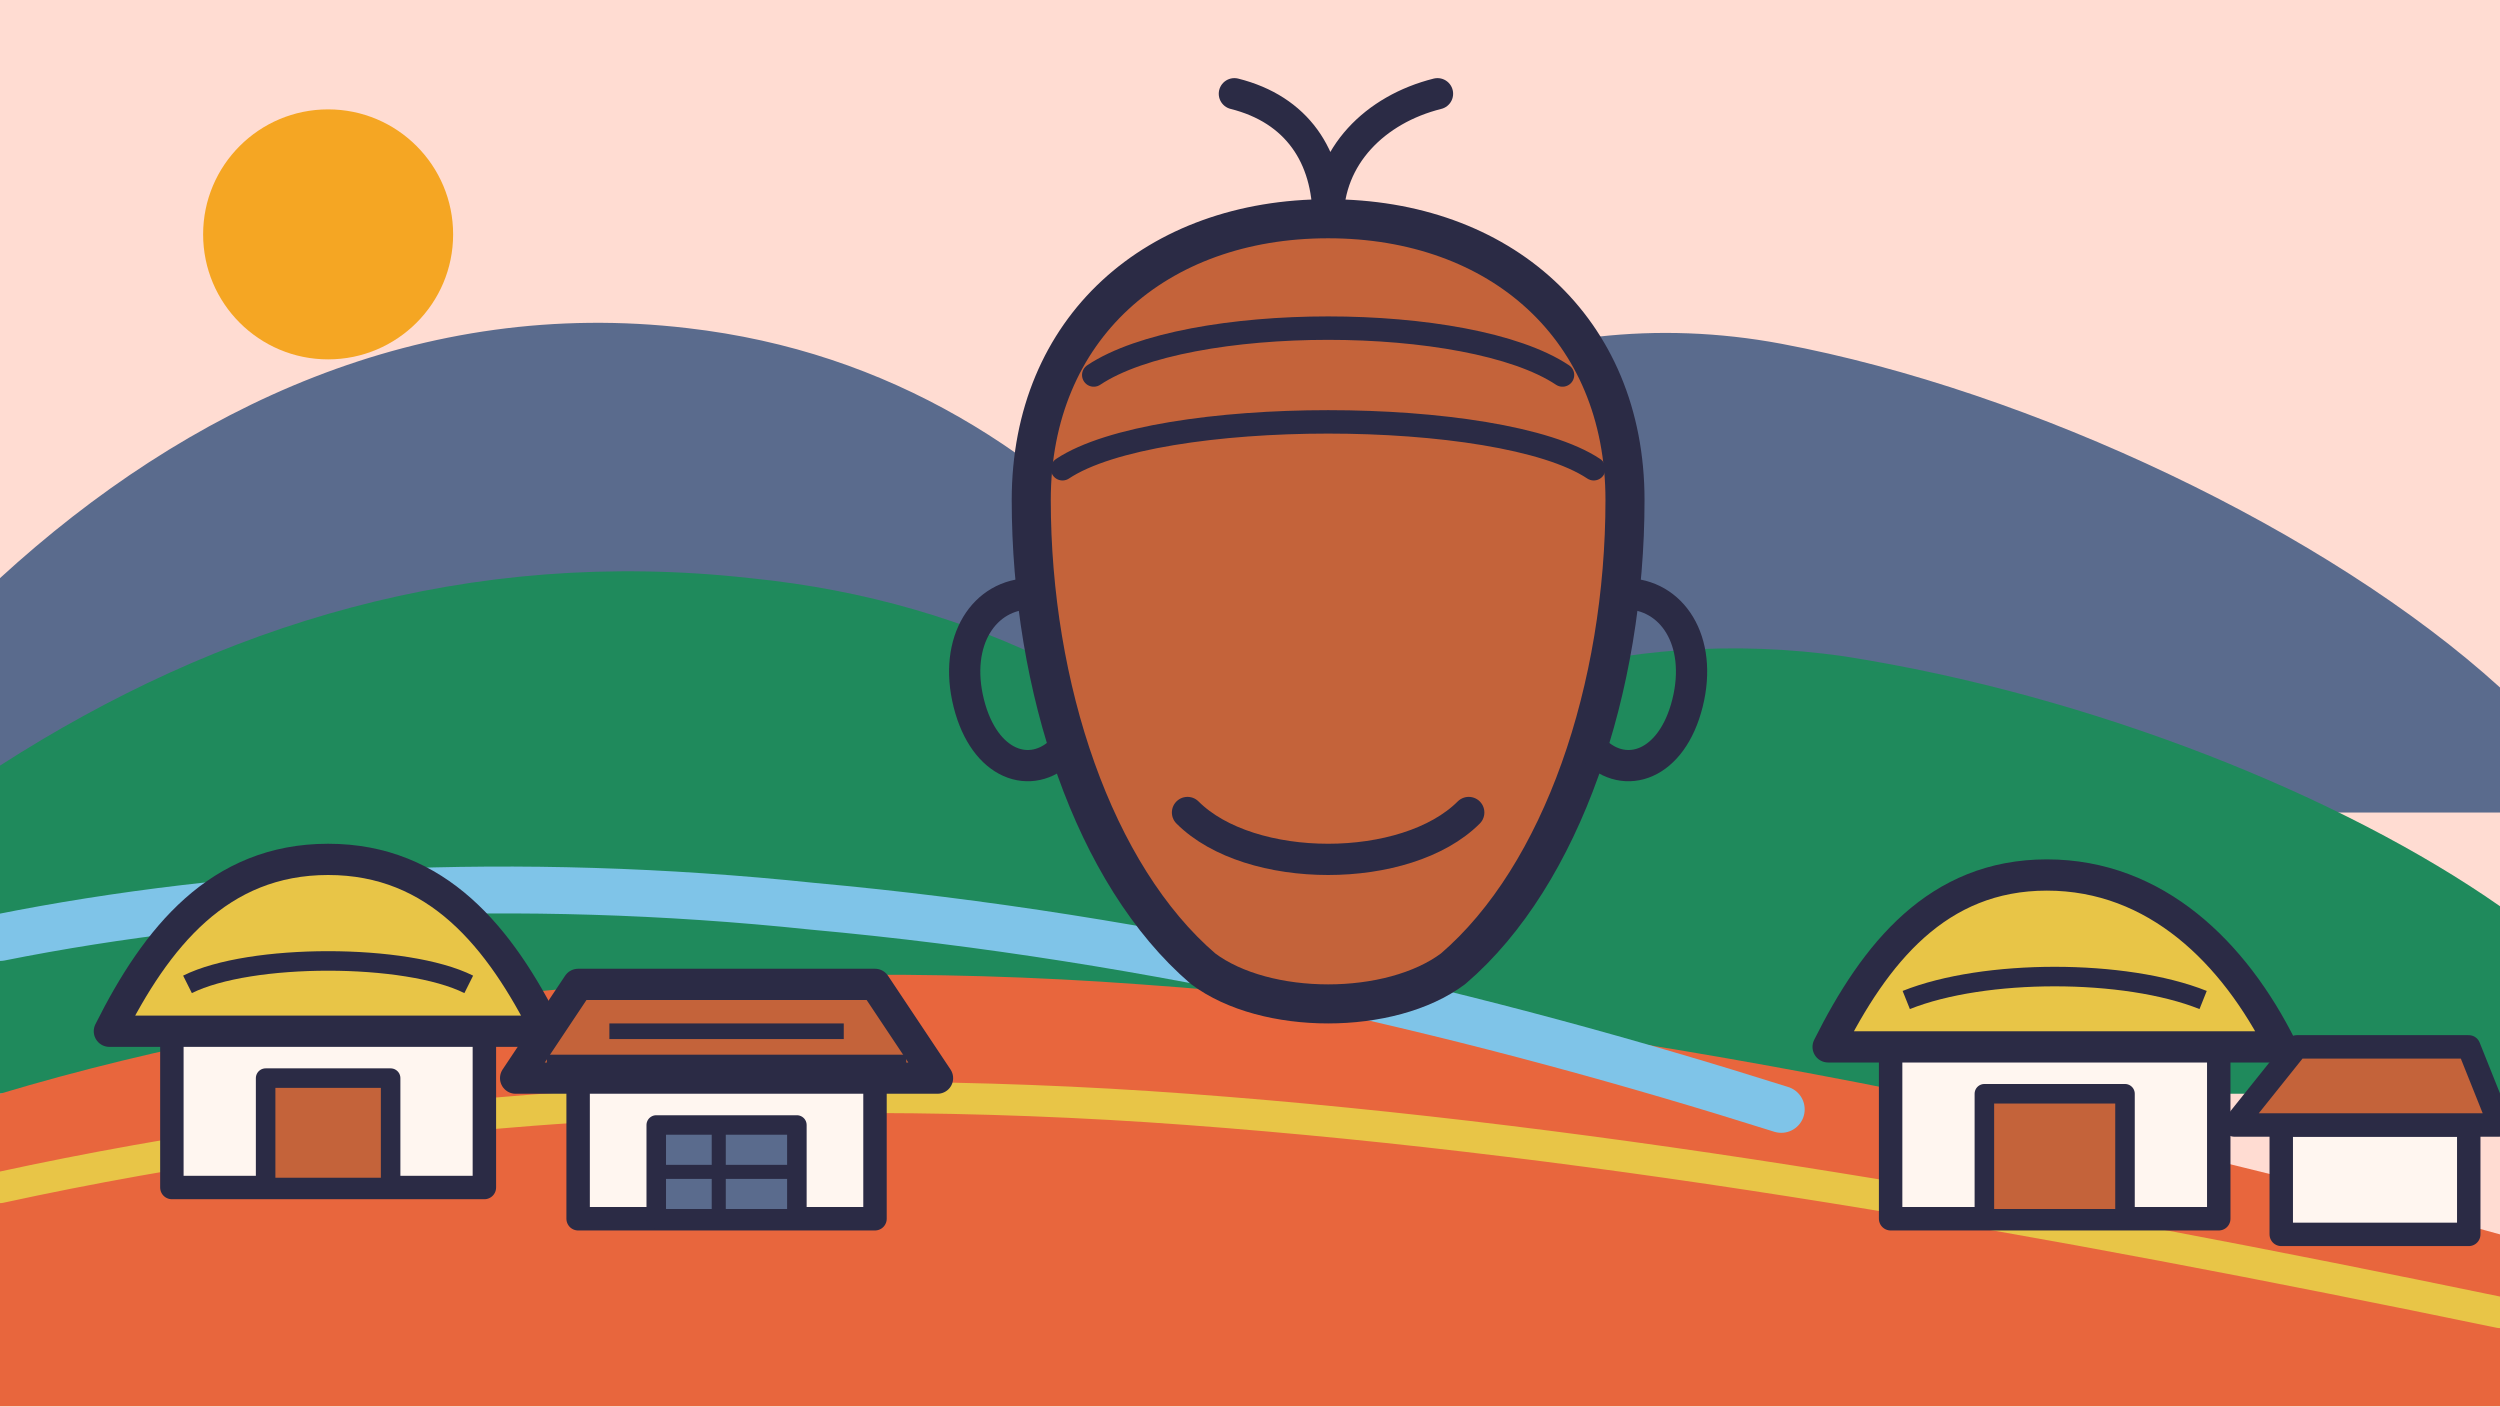
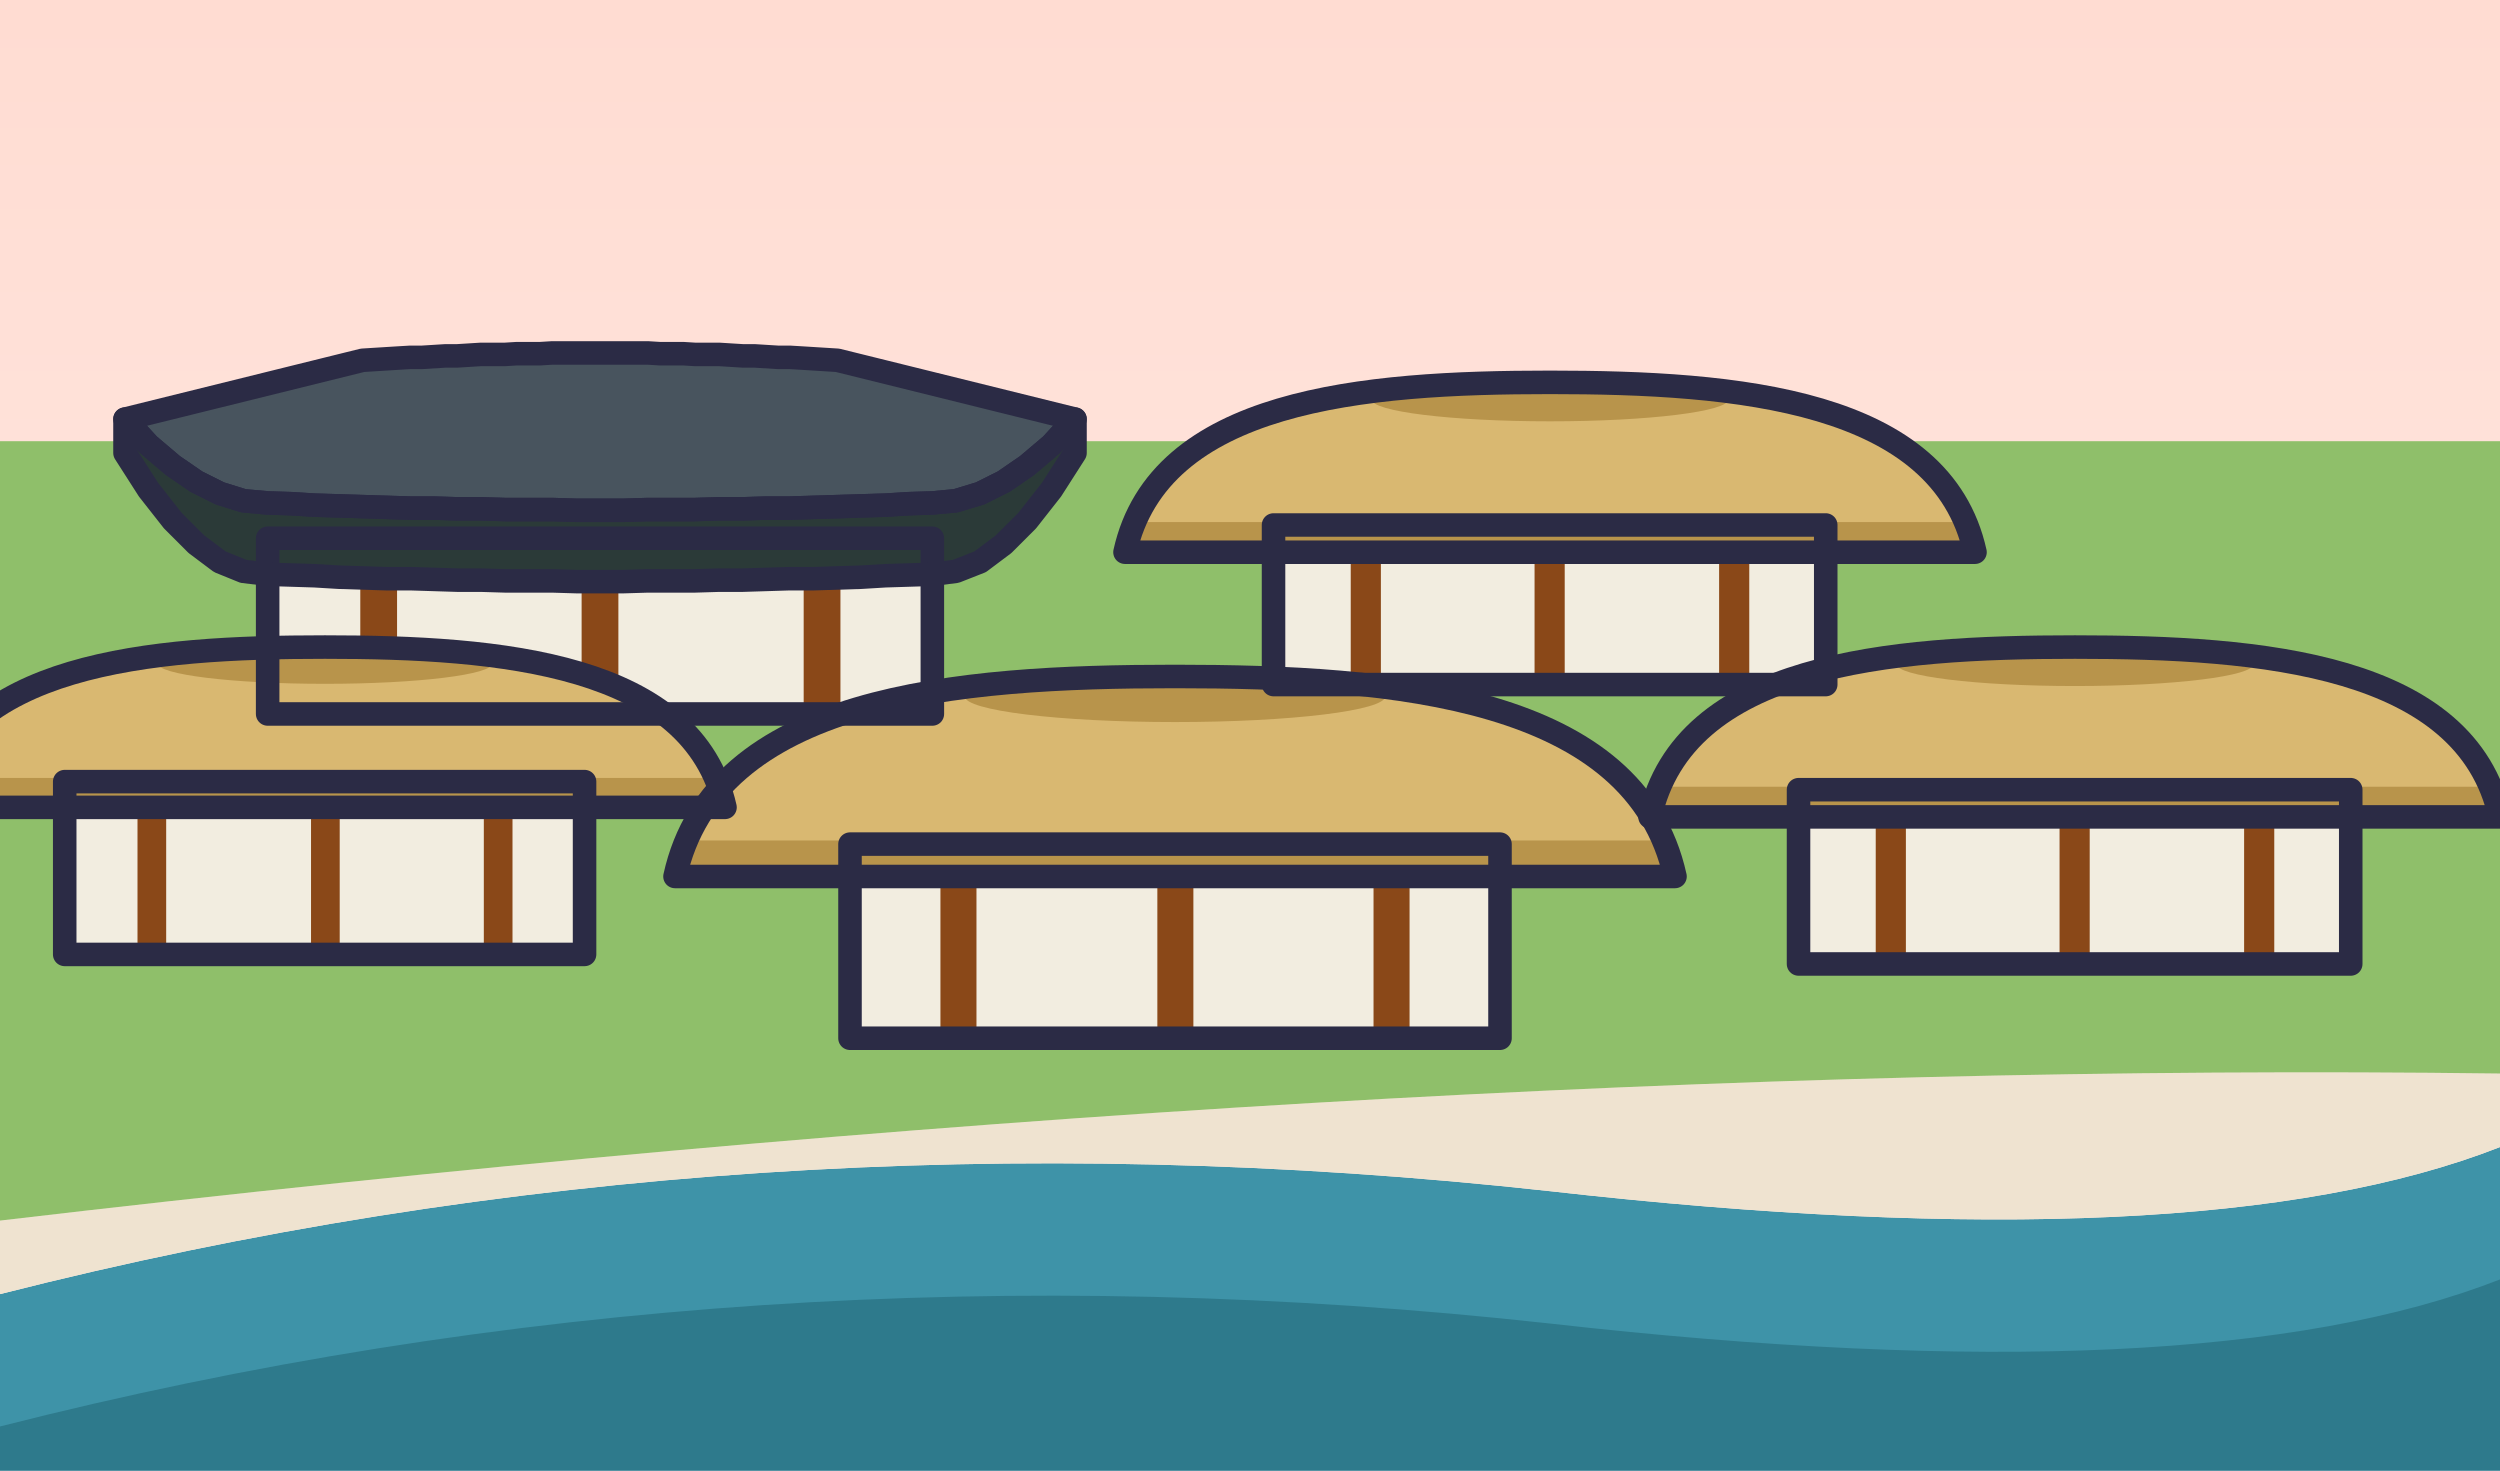
- <svg xmlns="http://www.w3.org/2000/svg" viewBox="0 0 320 180" width="320" height="180" role="img" aria-label="안동 하회마을" data-landmark="hahoe-folk-village">
-   <rect x="0" y="0" width="320" height="180" fill="#FFDCD2" />
-   <circle cx="42" cy="30" r="16" fill="#F5A623" />
-   <path d="M0 74C24 52 54 38 88 42C114 45 134 58 150 76C166 52 196 38 228 44C260 50 298 68 320 88V104H0Z" fill="#5A6B8D" />
-   <path d="M0 98C28 80 60 70 96 74C126 77 148 90 164 106C180 88 208 80 236 84C268 89 300 102 320 116V140H0Z" fill="#1F8A5C" />
-   <path d="M0 140C40 128 92 122 146 126C202 130 262 142 320 158V180H0Z" fill="#E8663D" />
-   <path d="M0 152C46 142 98 138 152 142C206 146 262 156 320 168" stroke="#E8C547" stroke-width="4" fill="none" stroke-linecap="round" />
-   <path d="M0 120C30 114 66 112 104 116C148 120 190 130 228 142" stroke="#7FC4E8" stroke-width="6" fill="none" stroke-linecap="round" />
-   <path d="M22 132H62V152H22Z" fill="#FFF6F0" stroke="#2B2B45" stroke-width="3" stroke-linejoin="round" />
-   <path d="M14 132H70C64 120 56 110 42 110C28 110 20 120 14 132Z" fill="#E8C547" stroke="#2B2B45" stroke-width="4" stroke-linejoin="round" />
-   <path d="M24 126C32 122 52 122 60 126" stroke="#2B2B45" stroke-width="2.5" fill="none" />
-   <path d="M34 138H50V152H34Z" fill="#C4633A" stroke="#2B2B45" stroke-width="2.5" stroke-linejoin="round" />
-   <path d="M74 138H112V156H74Z" fill="#FFF6F0" stroke="#2B2B45" stroke-width="3" stroke-linejoin="round" />
-   <path d="M66 138H120L112 126H74Z" fill="#C4633A" stroke="#2B2B45" stroke-width="4" stroke-linejoin="round" />
-   <path d="M78 132H108M70 136H116" stroke="#2B2B45" stroke-width="2" fill="none" />
-   <path d="M84 144H102V156H84Z" fill="#5A6B8D" stroke="#2B2B45" stroke-width="2.5" stroke-linejoin="round" />
-   <path d="M92 144V156M84 150H102" stroke="#2B2B45" stroke-width="1.8" fill="none" />
-   <path d="M242 134H284V156H242Z" fill="#FFF6F0" stroke="#2B2B45" stroke-width="3" stroke-linejoin="round" />
-   <path d="M234 134H292C286 122 276 112 262 112C248 112 240 122 234 134Z" fill="#E8C547" stroke="#2B2B45" stroke-width="4" stroke-linejoin="round" />
-   <path d="M244 128C254 124 272 124 282 128" stroke="#2B2B45" stroke-width="2.5" fill="none" />
-   <path d="M254 140H272V156H254Z" fill="#C4633A" stroke="#2B2B45" stroke-width="2.5" stroke-linejoin="round" />
-   <path d="M292 144H316V158H292Z" fill="#FFF6F0" stroke="#2B2B45" stroke-width="3" stroke-linejoin="round" />
-   <path d="M286 144H320L316 134H294Z" fill="#C4633A" stroke="#2B2B45" stroke-width="3" stroke-linejoin="round" />
-   <path d="M132 64C132 42 148 28 170 28C192 28 208 42 208 64C208 88 200 112 186 124C178 130 162 130 154 124C140 112 132 88 132 64Z" fill="#C4633A" stroke="#2B2B45" stroke-width="5" stroke-linejoin="round" />
-   <path d="M136 60C148 52 192 52 204 60" stroke="#2B2B45" stroke-width="3" fill="none" stroke-linecap="round" />
-   <path d="M140 48C152 40 188 40 200 48" stroke="#2B2B45" stroke-width="3" fill="none" stroke-linecap="round" />
-   <path d="M132 76C126 76 122 82 124 90C126 98 132 100 136 96" stroke="#2B2B45" stroke-width="4" fill="none" stroke-linecap="round" />
-   <path d="M208 76C214 76 218 82 216 90C214 98 208 100 204 96" stroke="#2B2B45" stroke-width="4" fill="none" stroke-linecap="round" />
-   <path d="M152 104C160 112 180 112 188 104" stroke="#2B2B45" stroke-width="4" fill="none" stroke-linecap="round" />
-   <path d="M170 28C170 20 166 14 158 12M170 28C170 20 176 14 184 12" stroke="#2B2B45" stroke-width="4" fill="none" stroke-linecap="round" />
+ <svg xmlns="http://www.w3.org/2000/svg" viewBox="0 0 340 200" width="340" height="200" role="img" aria-label="하회마을" data-landmark="hahoe-folk-village">
+   <defs>
+     <linearGradient id="sky" x1="0" y1="0" x2="0" y2="1">
+       <stop offset="0" stop-color="#FFDCD2" />
+       <stop offset="1" stop-color="#FFEEE9" />
+     </linearGradient>
+   </defs>
+   <rect width="340" height="200" fill="url(#sky)" />
+   <path d="M0,200.0 L0,176.0 Q102.0,150.0 210.8,162.0 Q299.2,172.0 340.0,156.0 L340,200 Z" fill="#3E93A8" />
+   <path d="M0,200.0 L0,194.0 Q102.0,168.0 210.8,180.0 Q299.2,190.0 340.0,174.0 L340,200 Z" fill="#2E7A8C" />
+   <path d="M0,176.0 Q102.0,150.0 210.8,162.0 Q299.2,172.0 340.0,156.0 L340,146.0 Q187.0,144.0 0,166.0 Z" fill="#EFE3D0" />
+   <path d="M0,166.0 Q187.0,144.0 340.0,146.0 L340,60.0 L0,60.0 Z" fill="#8FBF6A" />
+   <rect x="36.4" y="73.2" width="90.4" height="23.9" fill="#F2EDE0" />
+   <rect x="49.0" y="77.1" width="5.0" height="20.0" fill="#8A4818" />
+   <rect x="79.1" y="77.1" width="5.0" height="20.0" fill="#8A4818" />
+   <rect x="109.3" y="77.1" width="5.0" height="20.0" fill="#8A4818" />
+   <path d="M17.0,57.0 L20.2,60.5 L23.5,63.3 L26.7,65.5 L29.9,67.1 L33.1,68.1 L36.4,68.4 L39.6,68.5 L42.8,68.7 L46.1,68.8 L49.3,68.9 L52.5,69.0 L55.8,69.1 L59.0,69.1 L62.2,69.2 L65.4,69.2 L68.7,69.3 L71.9,69.3 L75.1,69.3 L78.4,69.4 L81.6,69.4 L84.8,69.4 L88.1,69.3 L91.3,69.3 L94.5,69.3 L97.8,69.2 L101.0,69.2 L104.2,69.1 L107.4,69.1 L110.7,69.0 L113.9,68.9 L117.1,68.8 L120.4,68.7 L123.6,68.5 L126.8,68.4 L130.0,68.1 L133.3,67.1 L136.5,65.5 L139.7,63.3 L143.0,60.5 L146.2,57.0 L146.2,61.6 L143.0,66.6 L139.7,70.8 L136.5,74.0 L133.3,76.4 L130.0,77.7 L126.8,78.1 L123.6,78.2 L120.4,78.3 L117.1,78.5 L113.9,78.6 L110.7,78.7 L107.4,78.7 L104.2,78.8 L101.0,78.9 L97.8,78.9 L94.5,79.0 L91.3,79.0 L88.1,79.0 L84.8,79.1 L81.6,79.1 L78.4,79.1 L75.1,79.0 L71.9,79.0 L68.7,79.0 L65.4,78.9 L62.2,78.9 L59.0,78.8 L55.8,78.7 L52.5,78.7 L49.3,78.6 L46.1,78.5 L42.8,78.3 L39.6,78.2 L36.4,78.1 L33.1,77.7 L29.9,76.4 L26.7,74.0 L23.5,70.8 L20.2,66.6 L17.0,61.6 Z" fill="#2B3A38" />
+   <path d="M49.3,49.0 L50.9,48.9 L52.5,48.8 L54.1,48.7 L55.8,48.6 L57.4,48.6 L59.0,48.5 L60.6,48.4 L62.2,48.4 L63.8,48.3 L65.4,48.2 L67.1,48.2 L68.7,48.2 L70.3,48.1 L71.9,48.1 L73.5,48.1 L75.1,48.0 L76.8,48.0 L78.4,48.0 L80.0,48.0 L81.6,48.0 L83.2,48.0 L84.8,48.0 L86.4,48.0 L88.1,48.0 L89.7,48.1 L91.3,48.1 L92.9,48.1 L94.5,48.2 L96.1,48.2 L97.8,48.2 L99.4,48.3 L101.0,48.4 L102.6,48.4 L104.2,48.5 L105.8,48.6 L107.4,48.6 L109.1,48.7 L110.7,48.8 L112.3,48.9 L113.9,49.0 L146.2,57.0 L143.0,60.5 L139.7,63.3 L136.5,65.5 L133.3,67.1 L130.0,68.1 L126.8,68.4 L123.6,68.5 L120.4,68.7 L117.1,68.8 L113.9,68.9 L110.7,69.0 L107.4,69.1 L104.2,69.1 L101.0,69.2 L97.8,69.2 L94.5,69.3 L91.3,69.3 L88.1,69.3 L84.8,69.4 L81.6,69.4 L78.4,69.4 L75.1,69.3 L71.9,69.3 L68.7,69.3 L65.4,69.2 L62.2,69.2 L59.0,69.1 L55.8,69.1 L52.5,69.0 L49.3,68.9 L46.1,68.8 L42.8,68.7 L39.6,68.5 L36.4,68.4 L33.1,68.1 L29.9,67.1 L26.7,65.5 L23.5,63.3 L20.2,60.5 L17.0,57.0 Z" fill="#48545E" />
+   <rect x="173.2" y="71.4" width="75.1" height="21.7" fill="#F2EDE0" />
+   <rect x="183.7" y="75.1" width="4.1" height="18.0" fill="#8A4818" />
+   <rect x="208.7" y="75.1" width="4.1" height="18.0" fill="#8A4818" />
+   <rect x="233.8" y="75.1" width="4.1" height="18.0" fill="#8A4818" />
+   <path d="M153.0,75.1 C157.6,54.3 185.4,52.0 210.8,52.0 C236.2,52.0 264.0,54.3 268.6,75.1 Z" fill="#D9B871" />
+   <path d="M153.0,75.1 L268.6,75.1 L267.4,71.0 L154.2,71.0 Z" fill="#B8944B" />
+   <ellipse cx="210.8" cy="54.3" rx="24.3" ry="3.0" fill="#B8944B" />
+   <rect x="8.8" y="106.3" width="70.7" height="23.5" fill="#F2EDE0" />
+   <rect x="18.7" y="109.8" width="3.9" height="20.0" fill="#8A4818" />
+   <rect x="42.3" y="109.8" width="3.9" height="20.0" fill="#8A4818" />
+   <rect x="65.8" y="109.8" width="3.9" height="20.0" fill="#8A4818" />
+   <path d="M-10.2,109.8 C-5.8,90.2 20.3,88.0 44.2,88.0 C68.1,88.0 94.2,90.2 98.6,109.8 Z" fill="#D9B871" />
+   <path d="M-10.2,109.8 L98.6,109.8 L97.5,105.8 L-9.1,105.8 Z" fill="#B8944B" />
+   <ellipse cx="44.2" cy="90.2" rx="22.8" ry="2.8" fill="#B8944B" />
+   <rect x="115.6" y="114.8" width="88.4" height="26.4" fill="#F2EDE0" />
+   <rect x="127.9" y="119.2" width="4.9" height="22.0" fill="#8A4818" />
+   <rect x="157.4" y="119.2" width="4.9" height="22.0" fill="#8A4818" />
+   <rect x="186.8" y="119.2" width="4.9" height="22.0" fill="#8A4818" />
+   <path d="M91.8,119.2 C97.2,94.7 129.9,92.0 159.8,92.0 C189.7,92.0 222.4,94.7 227.8,119.2 Z" fill="#D9B871" />
+   <path d="M91.8,119.2 L227.8,119.2 L226.4,114.3 L93.2,114.3 Z" fill="#B8944B" />
+   <ellipse cx="159.8" cy="94.7" rx="28.6" ry="3.5" fill="#B8944B" />
+   <rect x="244.6" y="107.4" width="75.1" height="23.7" fill="#F2EDE0" />
+   <rect x="255.1" y="111.1" width="4.1" height="20.0" fill="#8A4818" />
+   <rect x="280.1" y="111.1" width="4.1" height="20.0" fill="#8A4818" />
+   <rect x="305.2" y="111.1" width="4.1" height="20.0" fill="#8A4818" />
+   <path d="M224.4,111.1 C229.0,90.3 256.8,88.0 282.2,88.0 C307.6,88.0 335.4,90.3 340.0,111.1 Z" fill="#D9B871" />
+   <path d="M224.4,111.1 L340.0,111.1 L338.8,107.0 L225.6,107.0 Z" fill="#B8944B" />
+   <ellipse cx="282.2" cy="90.3" rx="24.3" ry="3.0" fill="#B8944B" />
+   <g fill="none" stroke="#2B2B45" stroke-width="3.2" stroke-linejoin="round" stroke-linecap="round">
+     <rect x="36.4" y="73.2" width="90.4" height="23.9" />
+     <path d="M49.3,49.0 L50.9,48.9 L52.5,48.8 L54.1,48.7 L55.8,48.6 L57.4,48.6 L59.0,48.5 L60.6,48.4 L62.2,48.4 L63.8,48.3 L65.4,48.2 L67.1,48.2 L68.7,48.2 L70.3,48.1 L71.9,48.1 L73.5,48.1 L75.1,48.0 L76.8,48.0 L78.4,48.0 L80.0,48.0 L81.6,48.0 L83.2,48.0 L84.8,48.0 L86.4,48.0 L88.1,48.0 L89.7,48.1 L91.3,48.1 L92.9,48.1 L94.5,48.2 L96.1,48.2 L97.8,48.2 L99.4,48.3 L101.0,48.4 L102.6,48.4 L104.2,48.5 L105.8,48.6 L107.4,48.6 L109.1,48.7 L110.7,48.8 L112.3,48.9 L113.9,49.0 L146.2,57.0 L143.0,60.5 L139.7,63.3 L136.5,65.5 L133.3,67.1 L130.0,68.1 L126.8,68.4 L123.6,68.5 L120.4,68.7 L117.1,68.8 L113.9,68.9 L110.7,69.0 L107.4,69.1 L104.2,69.1 L101.0,69.2 L97.8,69.2 L94.5,69.3 L91.3,69.3 L88.1,69.3 L84.8,69.4 L81.6,69.4 L78.4,69.4 L75.1,69.3 L71.9,69.3 L68.7,69.3 L65.4,69.2 L62.2,69.2 L59.0,69.1 L55.8,69.1 L52.5,69.0 L49.3,68.9 L46.1,68.8 L42.8,68.7 L39.6,68.5 L36.4,68.4 L33.1,68.1 L29.9,67.1 L26.7,65.5 L23.5,63.3 L20.2,60.5 L17.0,57.0 Z" />
+     <path d="M17.0,57.0 L20.2,60.5 L23.5,63.3 L26.7,65.5 L29.9,67.1 L33.1,68.1 L36.4,68.4 L39.6,68.5 L42.8,68.7 L46.1,68.8 L49.3,68.9 L52.5,69.0 L55.8,69.1 L59.0,69.1 L62.2,69.2 L65.4,69.2 L68.7,69.3 L71.9,69.3 L75.1,69.3 L78.4,69.4 L81.6,69.4 L84.8,69.4 L88.1,69.3 L91.3,69.3 L94.5,69.3 L97.8,69.2 L101.0,69.2 L104.2,69.1 L107.4,69.1 L110.7,69.0 L113.9,68.9 L117.1,68.8 L120.4,68.7 L123.6,68.5 L126.8,68.4 L130.0,68.1 L133.3,67.1 L136.5,65.5 L139.7,63.3 L143.0,60.5 L146.2,57.0 L146.2,61.6 L143.0,66.6 L139.7,70.8 L136.5,74.0 L133.3,76.4 L130.0,77.7 L126.8,78.1 L123.6,78.2 L120.4,78.3 L117.1,78.5 L113.9,78.6 L110.7,78.7 L107.4,78.7 L104.2,78.8 L101.0,78.9 L97.8,78.9 L94.5,79.0 L91.3,79.0 L88.1,79.0 L84.8,79.1 L81.6,79.1 L78.4,79.1 L75.1,79.0 L71.9,79.0 L68.7,79.0 L65.4,78.9 L62.2,78.9 L59.0,78.8 L55.8,78.7 L52.5,78.7 L49.3,78.6 L46.1,78.5 L42.8,78.3 L39.6,78.2 L36.4,78.1 L33.1,77.7 L29.9,76.4 L26.7,74.0 L23.5,70.8 L20.2,66.6 L17.0,61.6 Z" />
+     <rect x="173.2" y="71.4" width="75.1" height="21.7" />
+     <path d="M153.0,75.1 C157.6,54.3 185.4,52.0 210.8,52.0 C236.2,52.0 264.0,54.3 268.6,75.1 Z" />
+     <rect x="8.8" y="106.3" width="70.7" height="23.5" />
+     <path d="M-10.2,109.8 C-5.8,90.2 20.3,88.0 44.2,88.0 C68.1,88.0 94.2,90.2 98.6,109.8 Z" />
+     <rect x="115.6" y="114.8" width="88.4" height="26.4" />
+     <path d="M91.8,119.2 C97.2,94.7 129.9,92.0 159.8,92.0 C189.7,92.0 222.4,94.7 227.8,119.2 Z" />
+     <rect x="244.6" y="107.4" width="75.1" height="23.7" />
+     <path d="M224.4,111.1 C229.0,90.3 256.8,88.0 282.2,88.0 C307.6,88.0 335.4,90.3 340.0,111.1 Z" />
+   </g>
</svg>
